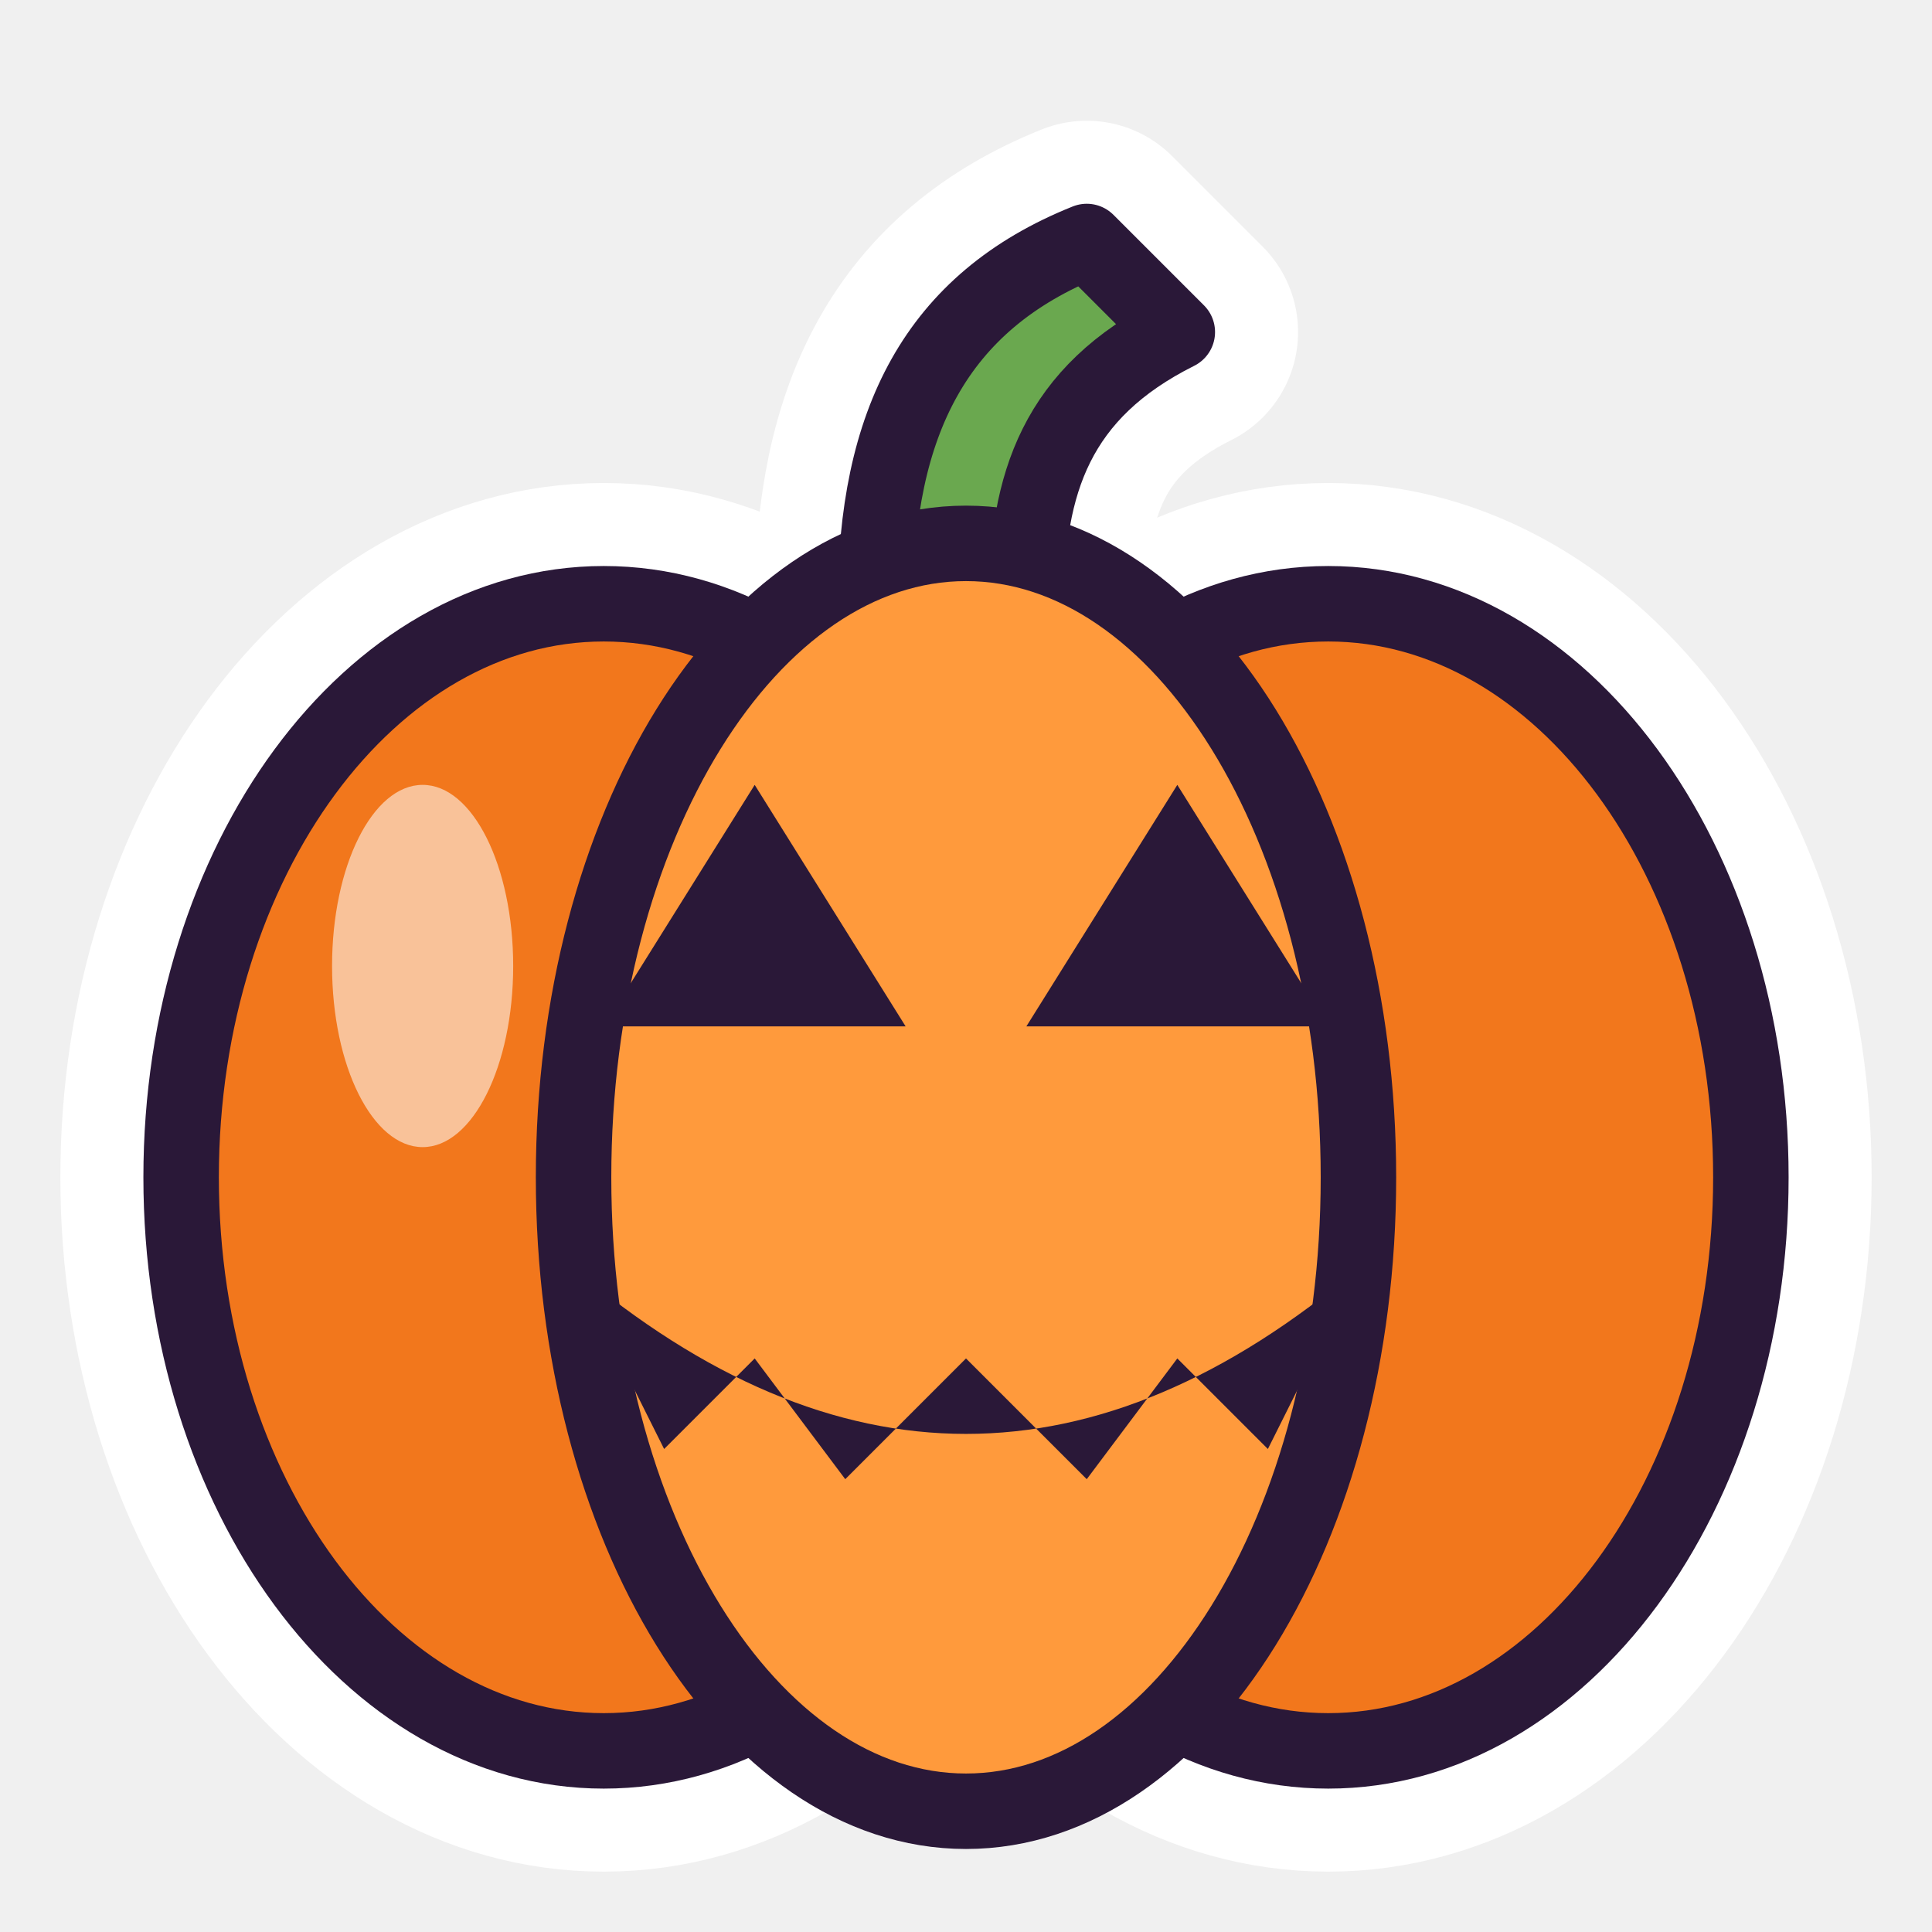
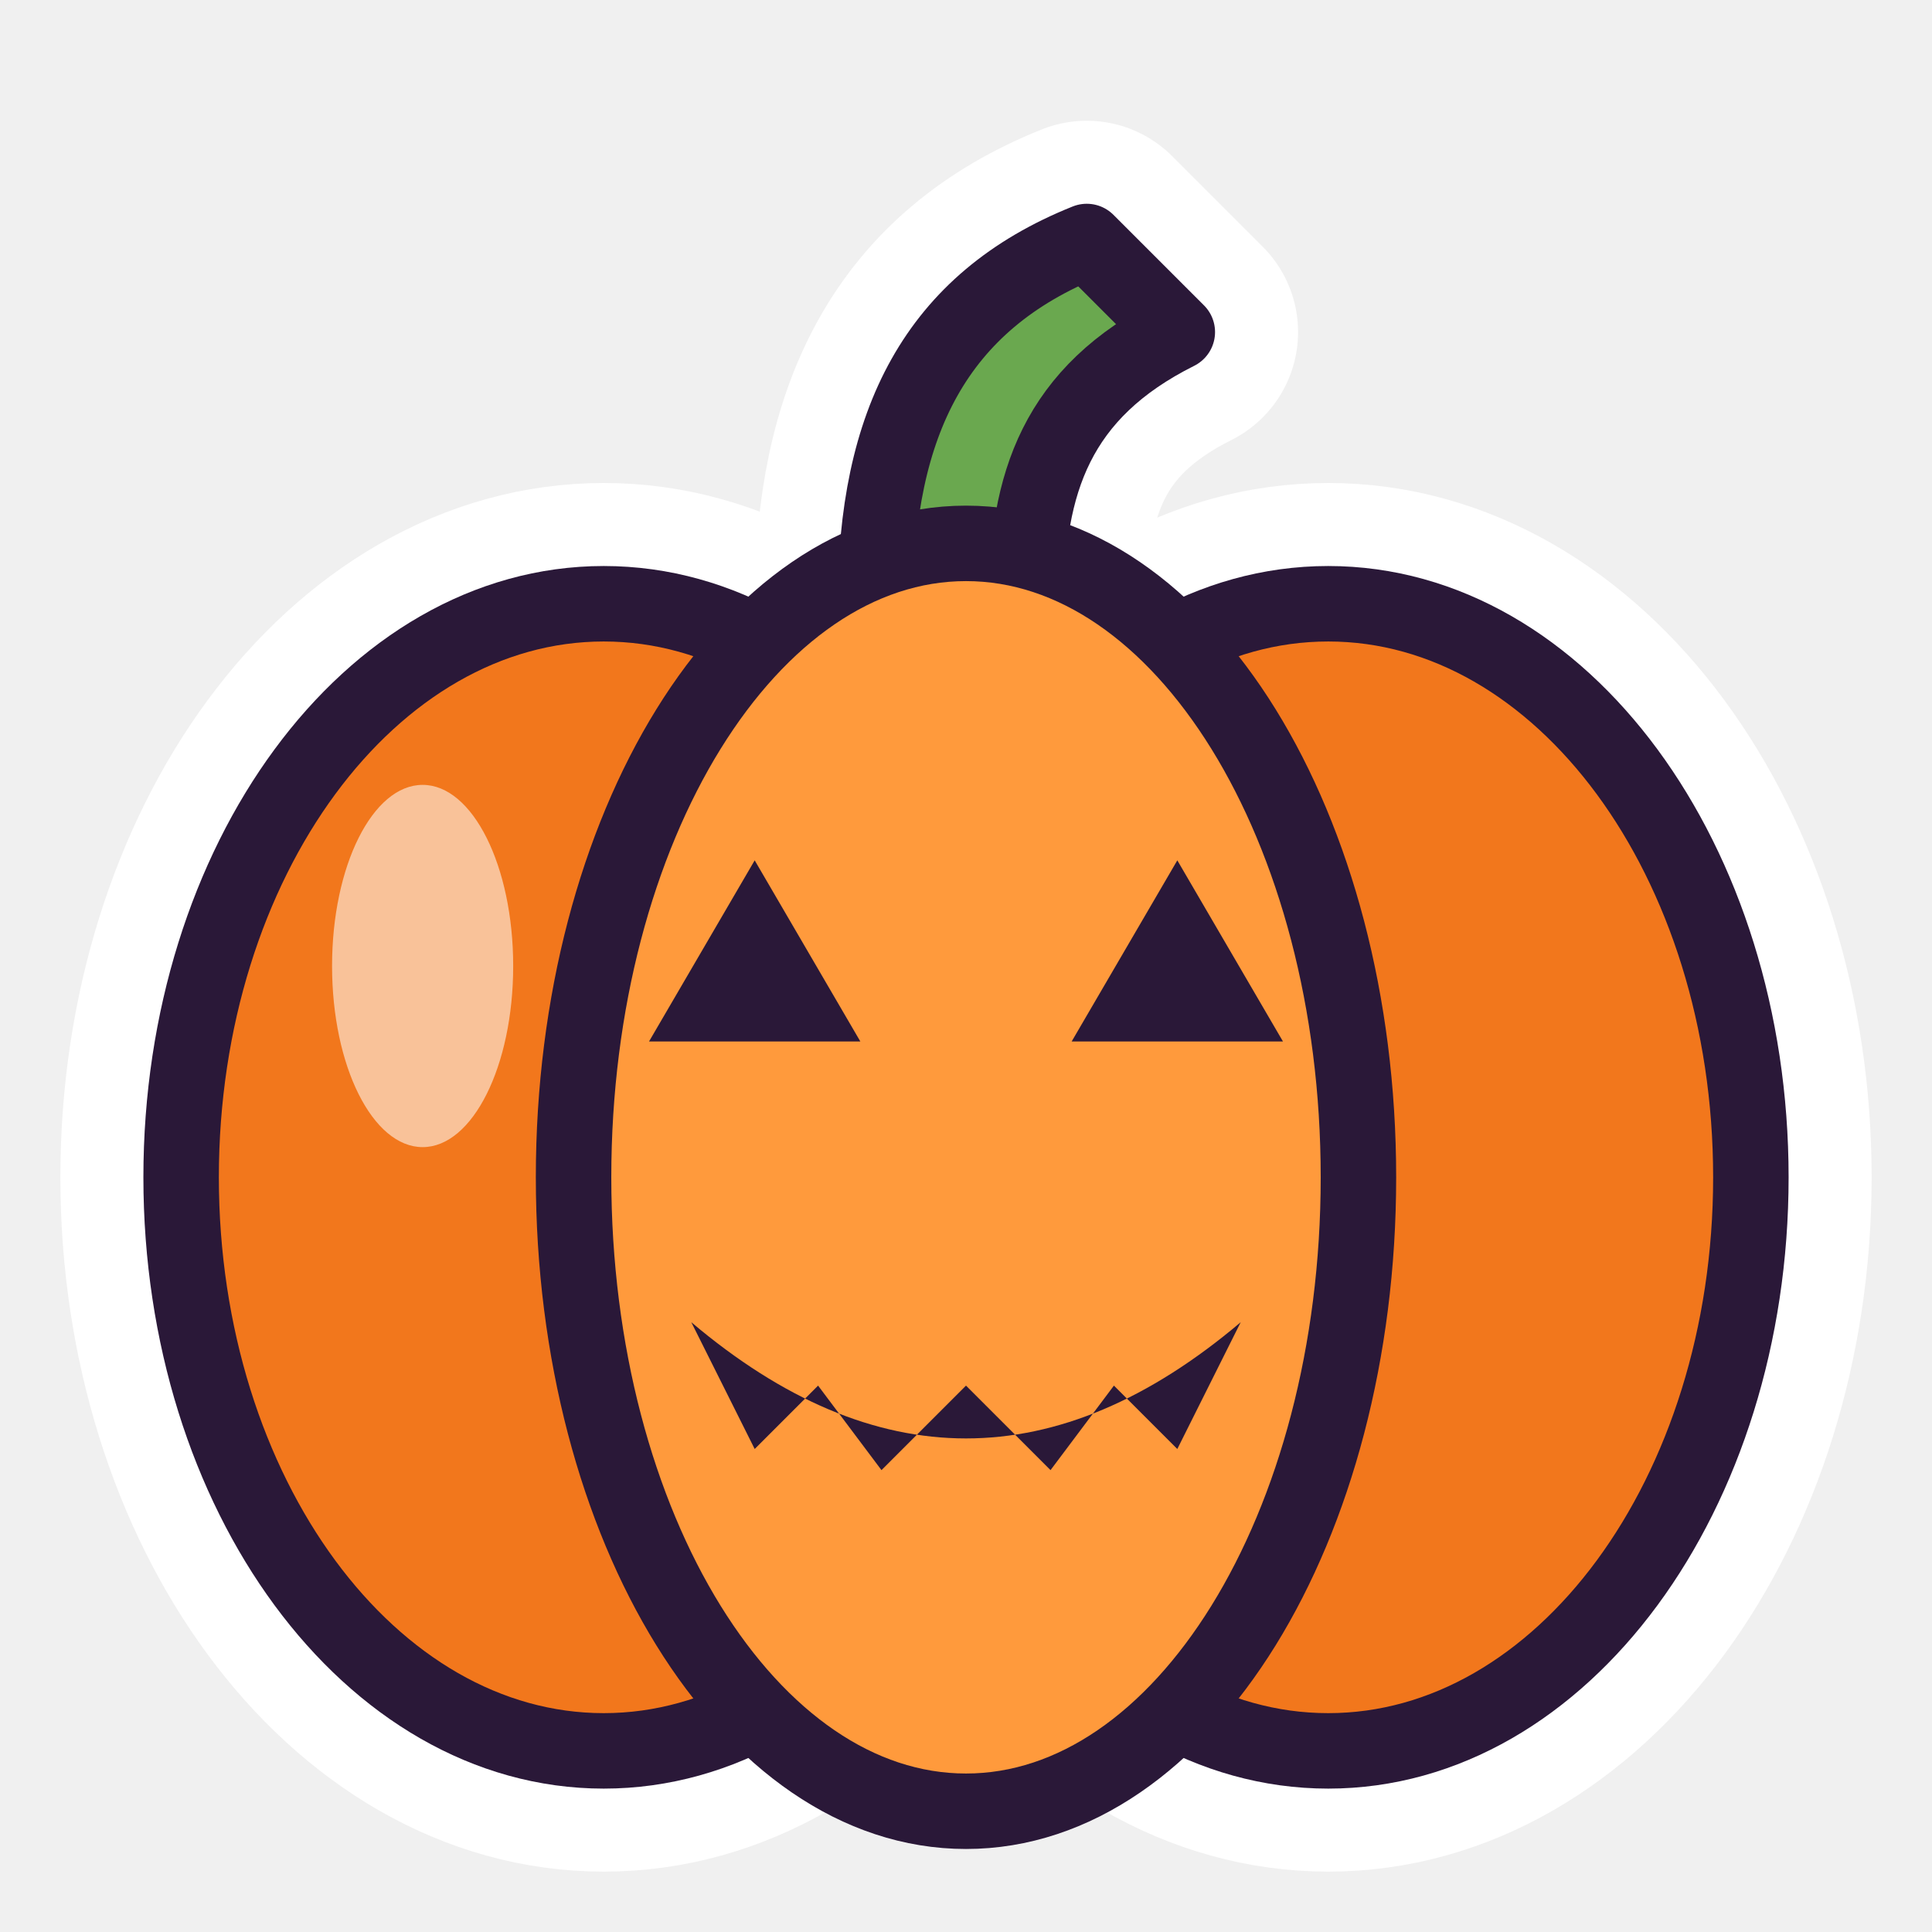
<svg xmlns="http://www.w3.org/2000/svg" viewBox="0 0 64 64">
  <g fill="#fff" stroke="#fff" stroke-width="8" stroke-linejoin="round">
    <ellipse cx="20" cy="39" rx="14" ry="19" />
    <ellipse cx="44" cy="39" rx="14" ry="19" />
    <path d="M29 20c0-6 2-10 7-12l3 3c-4 2-5 5-5 9z" />
  </g>
  <g stroke="#2a1838" stroke-width="2.5" stroke-linejoin="round">
    <path d="M29 20c0-6 2-10 7-12l3 3c-4 2-5 5-5 9z" fill="#6aa84f" />
    <ellipse cx="20" cy="39" rx="14" ry="19" fill="#f2771c" />
    <ellipse cx="44" cy="39" rx="14" ry="19" fill="#f2771c" />
    <ellipse cx="32" cy="39" rx="13" ry="21" fill="#ff9a3c" />
  </g>
-   <path d="M20 34l5-8 5 8zM34 34l5-8 5 8z" fill="#2a1838" />
-   <path d="M19 42q13 11 26 0l-3 6-3-3-3 4-4-4-4 4-3-4-3 3z" fill="#2a1838" />
+   <path d="M21.5 34.5l3.5-6 3.5 6zM35.5 34.5l3.5-6 3.5 6z" fill="#2a1838" />
+   <path transform="matrix(.7 0 0 .7 9.6 14.4)" d="M19 42q13 11 26 0l-3 6-3-3-3 4-4-4-4 4-3-4-3 3z" fill="#2a1838" />
  <ellipse cx="14" cy="32" rx="3" ry="6" fill="#fff" opacity=".55" />
</svg>
